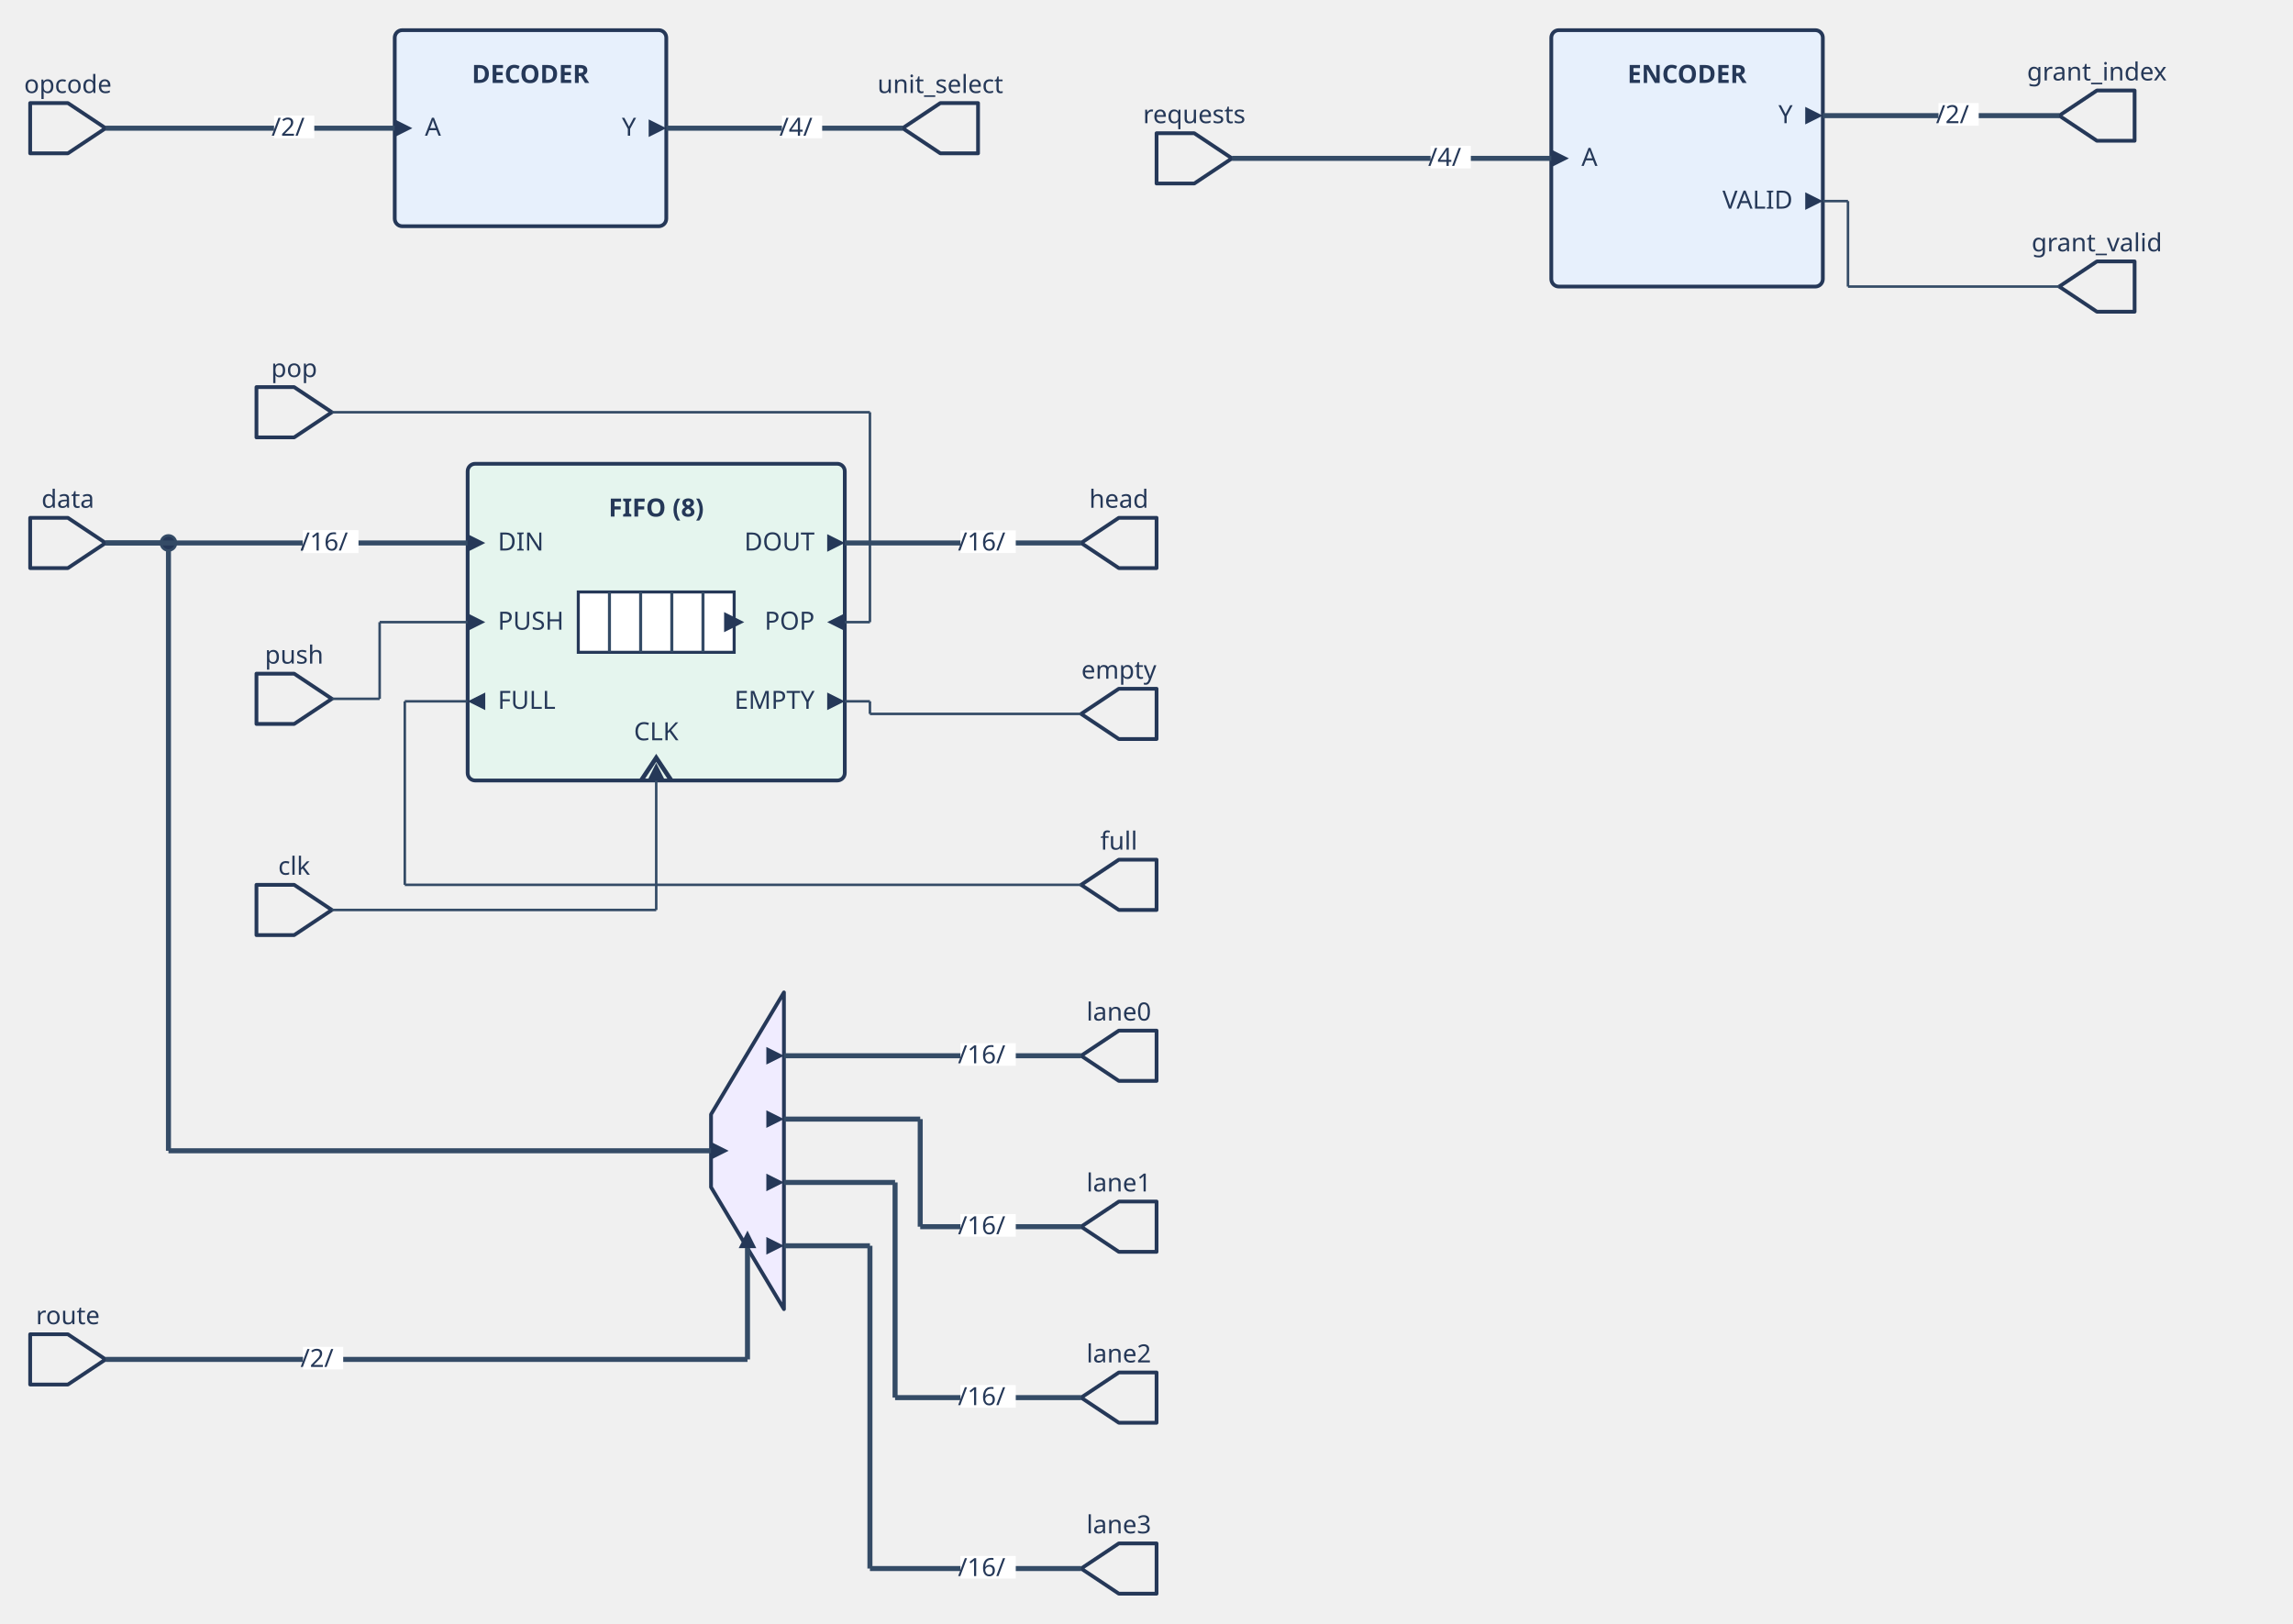
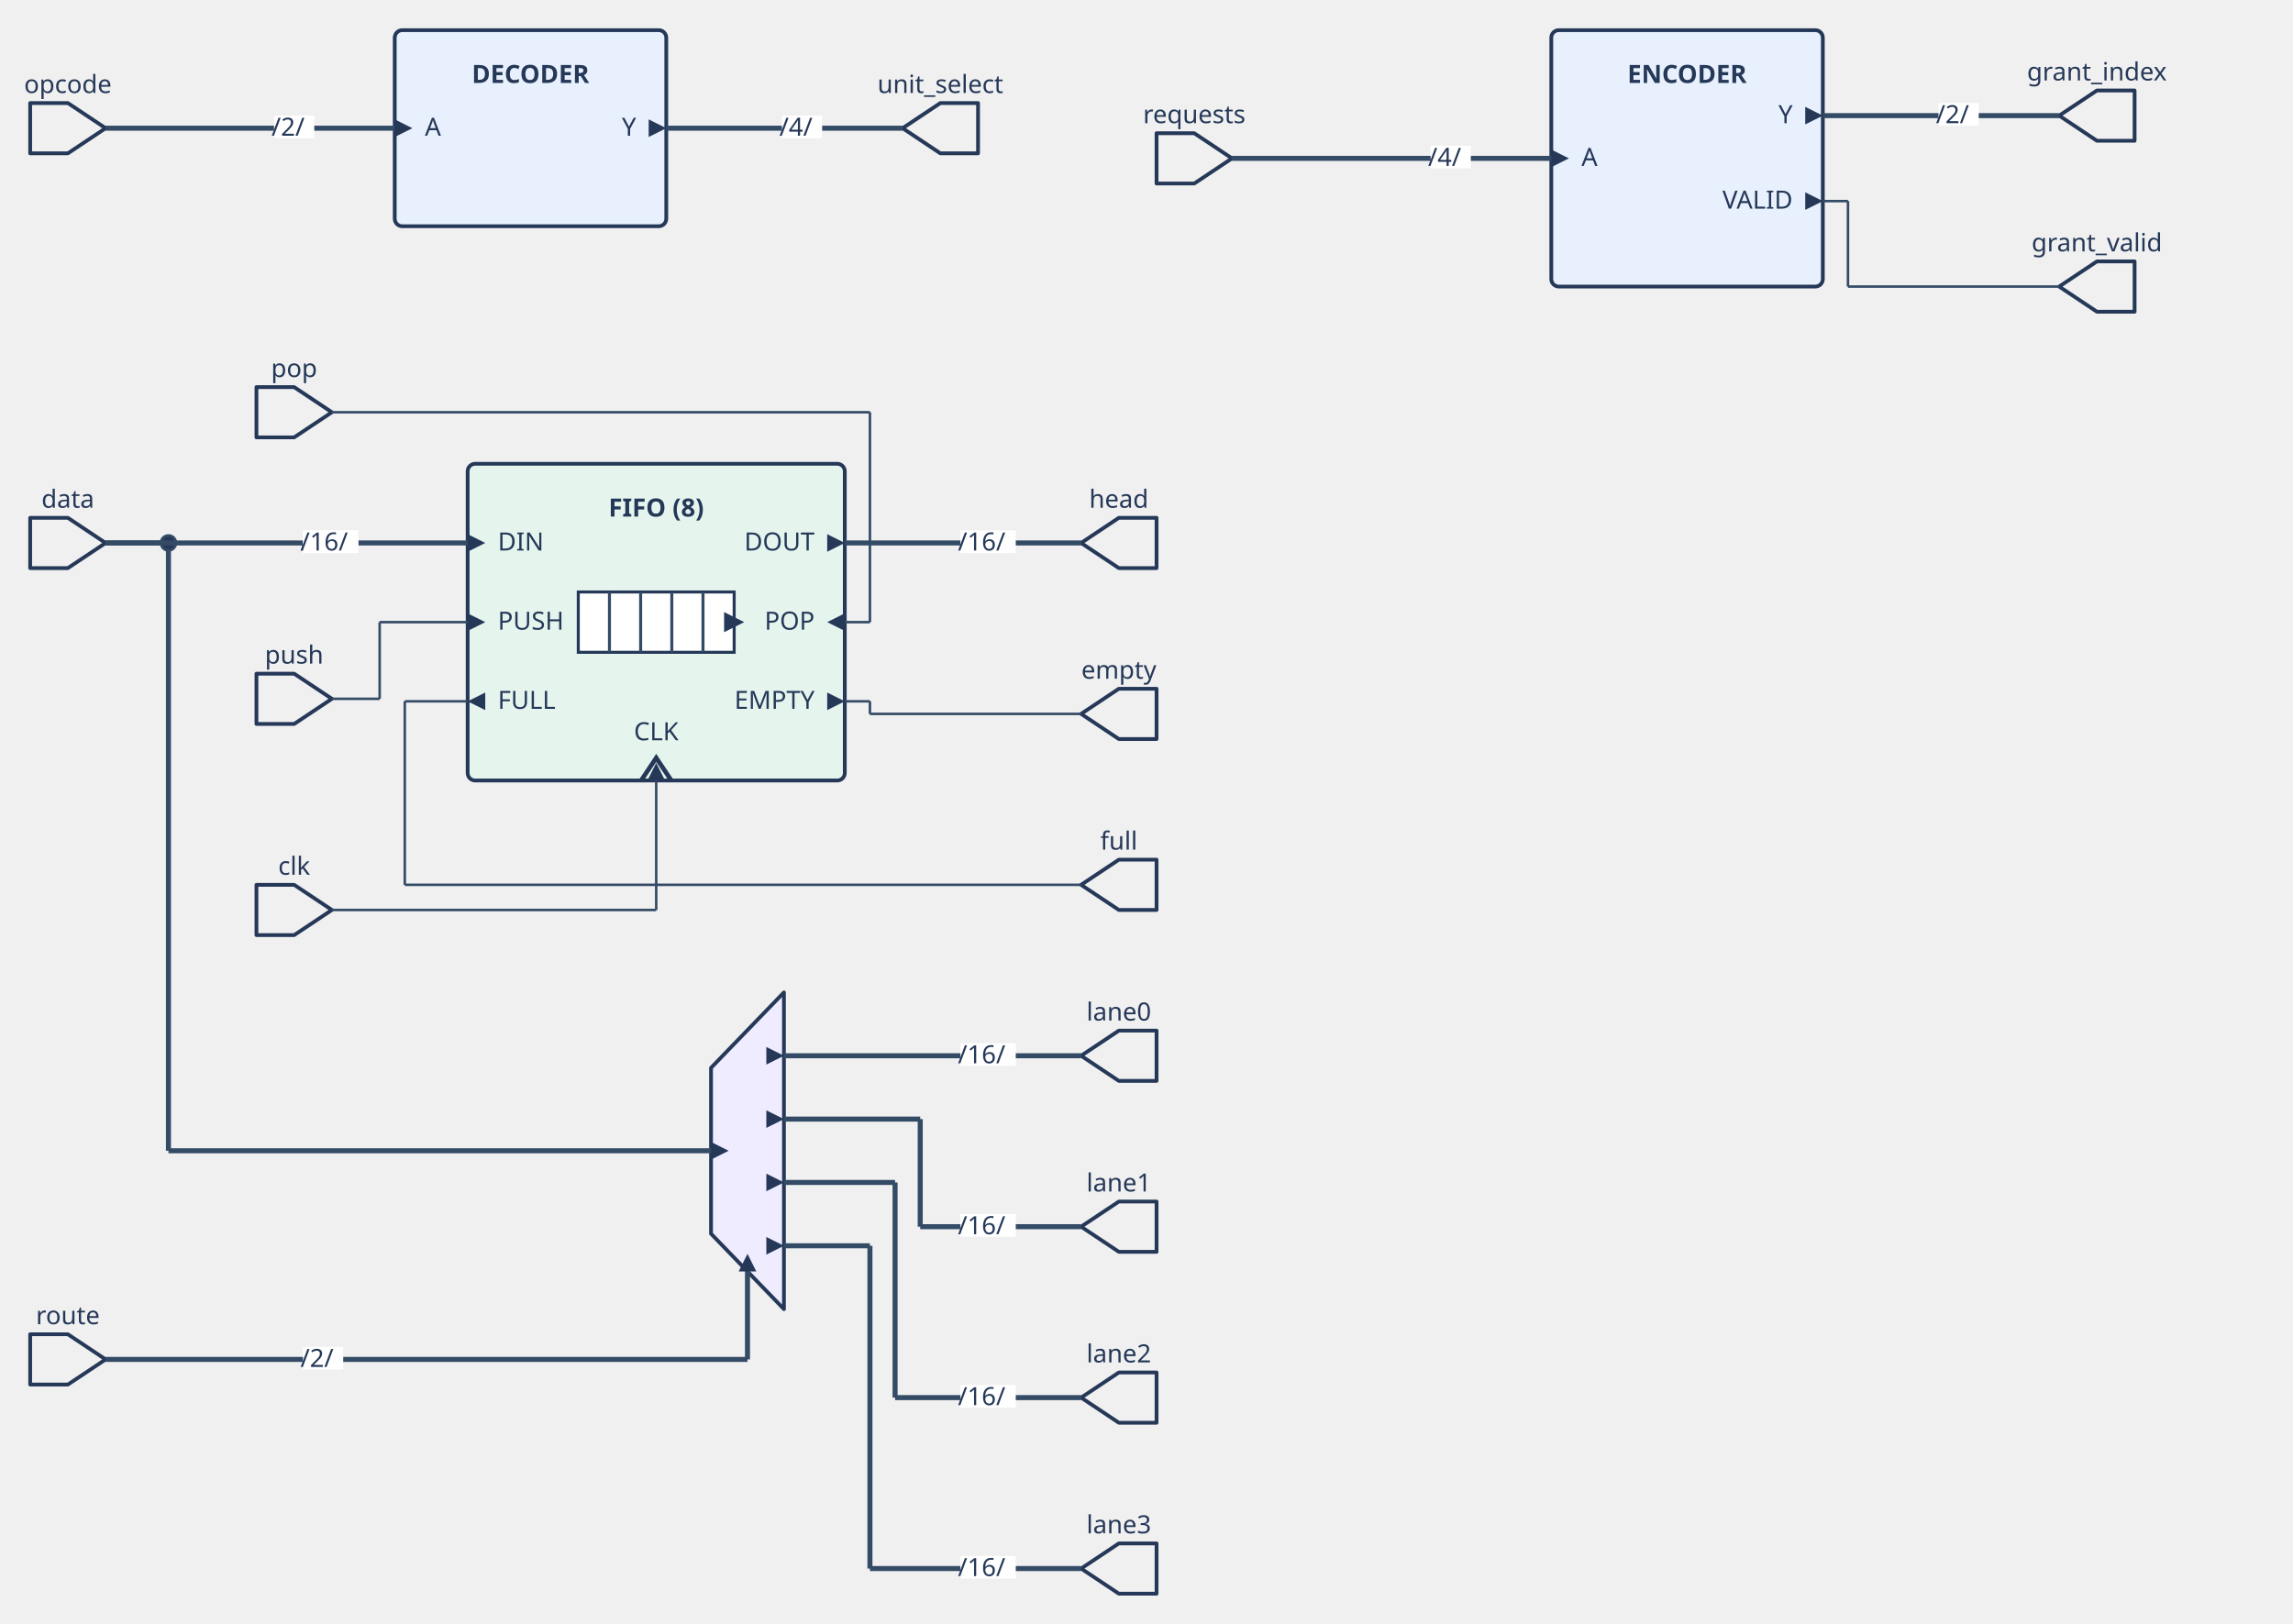
<svg xmlns="http://www.w3.org/2000/svg" xmlns:ns1="https://github.com/ajsb85/netlist2svg" width="912" height="646">
  <style>svg { stroke: #344b66; fill: none; } text { fill: #253858; stroke: none; font-family: sans-serif; font-size: 10px; } .nodelabel { text-anchor: middle; } .inputPortLabel { text-anchor: end; } .symbol { stroke: #253858; stroke-width:1.5; stroke-linecap:round; stroke-linejoin:round; } .splitjoinBody,.junction { fill: #253858; } .labelBackground { fill: #ffffff; stroke:none; } .detail { fill:#253858; } line { stroke: #344b66; } .cdiag-net-label { font-family: sans-serif; font-size: 10px; fill: #253858; } .cdiag-net-label-bg { fill:#ffffff; stroke:none; }</style>
  <g ns1:type="cdiag_unit_decoder" transform="translate(157,12)" ns1:width="108" ns1:height="78" id="cell_unit_decoder">
    <ns1:alias val="CDL__unit_decoder" />
    <rect stroke="#253858" stroke-width="1.6" fill="#e7f0fc" class="symbol cell_unit_decoder" x="0" y="0" width="108" height="78" rx="3" />
    <text x="54.00" y="21.00" text-anchor="middle" font-size="13" font-weight="bold" fill="#253858" stroke="none">DECODER</text>
    <path d="M 7.00,39.00 L 0.00,42.50 L 0.00,35.50 Z" fill="#253858" stroke="none" />
    <g ns1:x="0.00" ns1:y="39.00" ns1:pid="A" />
    <text x="12.00" y="42.00" text-anchor="start" font-size="10" fill="#253858" stroke="none">A</text>
    <path d="M 108.00,39.00 L 101.00,35.50 L 101.00,42.50 Z" fill="#253858" stroke="none" />
    <g ns1:x="108.00" ns1:y="39.00" ns1:pid="Y" />
    <text x="96.00" y="42.00" text-anchor="end" font-size="10" fill="#253858" stroke="none">Y</text>
  </g>
  <g ns1:type="cdiag_lane_router" transform="translate(282.8,394.8)" ns1:width="29" ns1:height="126" id="cell_lane_router">
    <ns1:alias val="CDL__lane_router" />
-     <path stroke="#253858" stroke-width="1.6" fill="#f0ecff" class="symbol cell_lane_router" d="M 0,48.51 L 29,0 L 29,126 L 0,77.49 Z" />
+     <path stroke="#253858" stroke-width="1.6" fill="#f0ecff" class="symbol cell_lane_router" d="M 0,30.00 L 29,0 L 29,126 L 0,96.00 Z" />
    <path d="M 7.00,63.00 L 0.00,66.50 L 0.00,59.50 Z" fill="#253858" stroke="none" />
    <g ns1:x="0.00" ns1:y="63.00" ns1:pid="A" />
    <path d="M 29.00,25.20 L 22.00,21.70 L 22.00,28.70 Z" fill="#253858" stroke="none" />
    <g ns1:x="29.00" ns1:y="25.20" ns1:pid="Y0" />
    <path d="M 29.00,50.40 L 22.00,46.90 L 22.00,53.90 Z" fill="#253858" stroke="none" />
    <g ns1:x="29.00" ns1:y="50.40" ns1:pid="Y1" />
    <path d="M 29.00,75.60 L 22.00,72.10 L 22.00,79.10 Z" fill="#253858" stroke="none" />
    <g ns1:x="29.00" ns1:y="75.60" ns1:pid="Y2" />
    <path d="M 29.00,100.80 L 22.00,97.30 L 22.00,104.30 Z" fill="#253858" stroke="none" />
    <g ns1:x="29.00" ns1:y="100.80" ns1:pid="Y3" />
-     <path d="M 14.50,94.75 L 18.00,101.75 L 11.00,101.75 Z" fill="#253858" stroke="none" />
-     <g ns1:x="14.50" ns1:y="101.75" ns1:pid="S" />
+     <path d="M 14.50,104.00 L 18.00,111.00 L 11.00,111.00 Z" fill="#253858" stroke="none" />
+     <g ns1:x="14.50" ns1:y="111.00" ns1:pid="S" />
  </g>
  <g ns1:type="cdiag_input_queue" transform="translate(186,184.5)" ns1:width="150" ns1:height="126" id="cell_input_queue">
    <ns1:alias val="CDL__input_queue" />
    <rect stroke="#253858" stroke-width="1.6" fill="#e5f5ee" class="symbol cell_input_queue" x="0" y="0" width="150" height="126" rx="3" />
    <rect x="44" y="51" width="62" height="24" stroke="#253858" stroke-width="1.2" fill="#ffffff" />
    <line x1="56.4" y1="51" x2="56.4" y2="75" stroke="#253858" stroke-width="1.2" />
    <line x1="68.8" y1="51" x2="68.8" y2="75" stroke="#253858" stroke-width="1.2" />
    <line x1="81.2" y1="51" x2="81.2" y2="75" stroke="#253858" stroke-width="1.2" />
    <line x1="93.6" y1="51" x2="93.6" y2="75" stroke="#253858" stroke-width="1.2" />
    <path d="M 110,63 l -8,-4 0,8 Z" fill="#253858" stroke="none" />
    <path d="M 69,126 l 6,-9 6,9" stroke="#253858" stroke-width="1.8" fill="none" />
    <text x="75.00" y="21.00" text-anchor="middle" font-size="13" font-weight="bold" fill="#253858" stroke="none">FIFO (8)</text>
    <path d="M 7.00,31.50 L 0.00,35.00 L 0.00,28.00 Z" fill="#253858" stroke="none" />
    <g ns1:x="0.00" ns1:y="31.50" ns1:pid="DIN" />
    <text x="12.00" y="34.50" text-anchor="start" font-size="10" fill="#253858" stroke="none">DIN</text>
    <path d="M 7.00,63.00 L 0.00,66.50 L 0.00,59.50 Z" fill="#253858" stroke="none" />
    <g ns1:x="0.00" ns1:y="63.00" ns1:pid="PUSH" />
    <text x="12.00" y="66.00" text-anchor="start" font-size="10" fill="#253858" stroke="none">PUSH</text>
    <path d="M 0.00,94.50 L 7.00,98.00 L 7.00,91.00 Z" fill="#253858" stroke="none" />
    <g ns1:x="0.00" ns1:y="94.50" ns1:pid="FULL" />
    <text x="12.00" y="97.50" text-anchor="start" font-size="10" fill="#253858" stroke="none">FULL</text>
    <path d="M 150.00,31.50 L 143.00,28.00 L 143.00,35.00 Z" fill="#253858" stroke="none" />
    <g ns1:x="150.00" ns1:y="31.50" ns1:pid="DOUT" />
    <text x="138.00" y="34.50" text-anchor="end" font-size="10" fill="#253858" stroke="none">DOUT</text>
    <path d="M 143.00,63.00 L 150.00,59.50 L 150.00,66.50 Z" fill="#253858" stroke="none" />
    <g ns1:x="150.00" ns1:y="63.00" ns1:pid="POP" />
    <text x="138.00" y="66.00" text-anchor="end" font-size="10" fill="#253858" stroke="none">POP</text>
    <path d="M 150.00,94.50 L 143.00,91.00 L 143.00,98.00 Z" fill="#253858" stroke="none" />
    <g ns1:x="150.00" ns1:y="94.50" ns1:pid="EMPTY" />
    <text x="138.00" y="97.50" text-anchor="end" font-size="10" fill="#253858" stroke="none">EMPTY</text>
    <path d="M 75.00,119.00 L 78.50,126.00 L 71.50,126.00 Z" fill="#253858" stroke="none" />
    <g ns1:x="75.00" ns1:y="126.00" ns1:pid="CLK" />
    <text x="75.00" y="110.00" text-anchor="middle" font-size="10" fill="#253858" stroke="none">CLK</text>
  </g>
  <g ns1:type="cdiag_arbiter_encoder" transform="translate(617,12)" ns1:width="108" ns1:height="102" id="cell_arbiter_encoder">
    <ns1:alias val="CDL__arbiter_encoder" />
    <rect stroke="#253858" stroke-width="1.6" fill="#e7f0fc" class="symbol cell_arbiter_encoder" x="0" y="0" width="108" height="102" rx="3" />
    <text x="54.00" y="21.00" text-anchor="middle" font-size="13" font-weight="bold" fill="#253858" stroke="none">ENCODER</text>
    <path d="M 7.00,51.00 L 0.00,54.50 L 0.00,47.50 Z" fill="#253858" stroke="none" />
    <g ns1:x="0.00" ns1:y="51.00" ns1:pid="A" />
    <text x="12.00" y="54.00" text-anchor="start" font-size="10" fill="#253858" stroke="none">A</text>
    <path d="M 108.00,34.00 L 101.00,30.50 L 101.00,37.50 Z" fill="#253858" stroke="none" />
    <g ns1:x="108.00" ns1:y="34.00" ns1:pid="Y" />
    <text x="96.00" y="37.00" text-anchor="end" font-size="10" fill="#253858" stroke="none">Y</text>
    <path d="M 108.00,68.00 L 101.00,64.50 L 101.00,71.50 Z" fill="#253858" stroke="none" />
    <g ns1:x="108.00" ns1:y="68.00" ns1:pid="VALID" />
    <text x="96.00" y="71.00" text-anchor="end" font-size="10" fill="#253858" stroke="none">VALID</text>
  </g>
  <g ns1:type="inputExt" transform="translate(12,41)" ns1:width="30" ns1:height="20" id="cell_opcode">
    <ns1:alias val="$_inputExt_" />
    <text x="15" y="-4" class="nodelabel cell_opcode" ns1:attribute="ref">opcode</text>
    <path d="M0,0 L0,20 L15,20 L30,10 L15,0 Z" class="symbol cell_opcode" />
    <g ns1:x="30" ns1:y="10" ns1:pid="Y" />
  </g>
  <g ns1:type="inputExt" transform="translate(12,206)" ns1:width="30" ns1:height="20" id="cell_data">
    <ns1:alias val="$_inputExt_" />
    <text x="15" y="-4" class="nodelabel cell_data" ns1:attribute="ref">data</text>
    <path d="M0,0 L0,20 L15,20 L30,10 L15,0 Z" class="symbol cell_data" />
    <g ns1:x="30" ns1:y="10" ns1:pid="Y" />
  </g>
  <g ns1:type="inputExt" transform="translate(12,530.8)" ns1:width="30" ns1:height="20" id="cell_route">
    <ns1:alias val="$_inputExt_" />
    <text x="15" y="-4" class="nodelabel cell_route" ns1:attribute="ref">route</text>
    <path d="M0,0 L0,20 L15,20 L30,10 L15,0 Z" class="symbol cell_route" />
    <g ns1:x="30" ns1:y="10" ns1:pid="Y" />
  </g>
  <g ns1:type="inputExt" transform="translate(102,268)" ns1:width="30" ns1:height="20" id="cell_push">
    <ns1:alias val="$_inputExt_" />
    <text x="15" y="-4" class="nodelabel cell_push" ns1:attribute="ref">push</text>
    <path d="M0,0 L0,20 L15,20 L30,10 L15,0 Z" class="symbol cell_push" />
    <g ns1:x="30" ns1:y="10" ns1:pid="Y" />
  </g>
  <g ns1:type="inputExt" transform="translate(102,154)" ns1:width="30" ns1:height="20" id="cell_pop">
    <ns1:alias val="$_inputExt_" />
    <text x="15" y="-4" class="nodelabel cell_pop" ns1:attribute="ref">pop</text>
    <path d="M0,0 L0,20 L15,20 L30,10 L15,0 Z" class="symbol cell_pop" />
    <g ns1:x="30" ns1:y="10" ns1:pid="Y" />
  </g>
  <g ns1:type="inputExt" transform="translate(102,352)" ns1:width="30" ns1:height="20" id="cell_clk">
    <ns1:alias val="$_inputExt_" />
    <text x="15" y="-4" class="nodelabel cell_clk" ns1:attribute="ref">clk</text>
    <path d="M0,0 L0,20 L15,20 L30,10 L15,0 Z" class="symbol cell_clk" />
    <g ns1:x="30" ns1:y="10" ns1:pid="Y" />
  </g>
  <g ns1:type="inputExt" transform="translate(460,53)" ns1:width="30" ns1:height="20" id="cell_requests">
    <ns1:alias val="$_inputExt_" />
    <text x="15" y="-4" class="nodelabel cell_requests" ns1:attribute="ref">requests</text>
    <path d="M0,0 L0,20 L15,20 L30,10 L15,0 Z" class="symbol cell_requests" />
    <g ns1:x="30" ns1:y="10" ns1:pid="Y" />
  </g>
  <g ns1:type="outputExt" transform="translate(359,41)" ns1:width="30" ns1:height="20" id="cell_unit_select">
    <ns1:alias val="$_outputExt_" />
    <text x="15" y="-4" class="nodelabel cell_unit_select" ns1:attribute="ref">unit_select</text>
    <path d="M30,0 L30,20 L15,20 L0,10 L15,0 Z" class="symbol cell_unit_select" />
    <g ns1:x="0" ns1:y="10" ns1:pid="A" />
  </g>
  <g ns1:type="outputExt" transform="translate(819,36)" ns1:width="30" ns1:height="20" id="cell_grant_index">
    <ns1:alias val="$_outputExt_" />
    <text x="15" y="-4" class="nodelabel cell_grant_index" ns1:attribute="ref">grant_index</text>
    <path d="M30,0 L30,20 L15,20 L0,10 L15,0 Z" class="symbol cell_grant_index" />
    <g ns1:x="0" ns1:y="10" ns1:pid="A" />
  </g>
  <g ns1:type="outputExt" transform="translate(819,104)" ns1:width="30" ns1:height="20" id="cell_grant_valid">
    <ns1:alias val="$_outputExt_" />
    <text x="15" y="-4" class="nodelabel cell_grant_valid" ns1:attribute="ref">grant_valid</text>
    <path d="M30,0 L30,20 L15,20 L0,10 L15,0 Z" class="symbol cell_grant_valid" />
    <g ns1:x="0" ns1:y="10" ns1:pid="A" />
  </g>
  <g ns1:type="outputExt" transform="translate(430,206)" ns1:width="30" ns1:height="20" id="cell_head">
    <ns1:alias val="$_outputExt_" />
    <text x="15" y="-4" class="nodelabel cell_head" ns1:attribute="ref">head</text>
    <path d="M30,0 L30,20 L15,20 L0,10 L15,0 Z" class="symbol cell_head" />
    <g ns1:x="0" ns1:y="10" ns1:pid="A" />
  </g>
  <g ns1:type="outputExt" transform="translate(430,342)" ns1:width="30" ns1:height="20" id="cell_full">
    <ns1:alias val="$_outputExt_" />
    <text x="15" y="-4" class="nodelabel cell_full" ns1:attribute="ref">full</text>
    <path d="M30,0 L30,20 L15,20 L0,10 L15,0 Z" class="symbol cell_full" />
    <g ns1:x="0" ns1:y="10" ns1:pid="A" />
  </g>
  <g ns1:type="outputExt" transform="translate(430,274)" ns1:width="30" ns1:height="20" id="cell_empty">
    <ns1:alias val="$_outputExt_" />
    <text x="15" y="-4" class="nodelabel cell_empty" ns1:attribute="ref">empty</text>
    <path d="M30,0 L30,20 L15,20 L0,10 L15,0 Z" class="symbol cell_empty" />
    <g ns1:x="0" ns1:y="10" ns1:pid="A" />
  </g>
  <g ns1:type="outputExt" transform="translate(430,410)" ns1:width="30" ns1:height="20" id="cell_lane0">
    <ns1:alias val="$_outputExt_" />
    <text x="15" y="-4" class="nodelabel cell_lane0" ns1:attribute="ref">lane0</text>
    <path d="M30,0 L30,20 L15,20 L0,10 L15,0 Z" class="symbol cell_lane0" />
    <g ns1:x="0" ns1:y="10" ns1:pid="A" />
  </g>
  <g ns1:type="outputExt" transform="translate(430,478)" ns1:width="30" ns1:height="20" id="cell_lane1">
    <ns1:alias val="$_outputExt_" />
    <text x="15" y="-4" class="nodelabel cell_lane1" ns1:attribute="ref">lane1</text>
    <path d="M30,0 L30,20 L15,20 L0,10 L15,0 Z" class="symbol cell_lane1" />
    <g ns1:x="0" ns1:y="10" ns1:pid="A" />
  </g>
  <g ns1:type="outputExt" transform="translate(430,546)" ns1:width="30" ns1:height="20" id="cell_lane2">
    <ns1:alias val="$_outputExt_" />
    <text x="15" y="-4" class="nodelabel cell_lane2" ns1:attribute="ref">lane2</text>
    <path d="M30,0 L30,20 L15,20 L0,10 L15,0 Z" class="symbol cell_lane2" />
    <g ns1:x="0" ns1:y="10" ns1:pid="A" />
  </g>
  <g ns1:type="outputExt" transform="translate(430,614)" ns1:width="30" ns1:height="20" id="cell_lane3">
    <ns1:alias val="$_outputExt_" />
    <text x="15" y="-4" class="nodelabel cell_lane3" ns1:attribute="ref">lane3</text>
    <path d="M30,0 L30,20 L15,20 L0,10 L15,0 Z" class="symbol cell_lane3" />
    <g ns1:x="0" ns1:y="10" ns1:pid="A" />
  </g>
  <line x1="42" y1="51" x2="157" y2="51" class="net_2,3 width_2" style="stroke-width: 2" />
  <line x1="42" y1="216" x2="67" y2="216" class="net_4,5,6,7,8,9,10,11,12,13,14,15,16,17,18,19 width_16" style="stroke-width: 2" />
  <line x1="67" y1="216" x2="67" y2="457.8" class="net_4,5,6,7,8,9,10,11,12,13,14,15,16,17,18,19 width_16" style="stroke-width: 2" />
  <line x1="67" y1="457.8" x2="282.8" y2="457.8" class="net_4,5,6,7,8,9,10,11,12,13,14,15,16,17,18,19 width_16" style="stroke-width: 2" />
  <circle cx="67" cy="216" r="3" class="net_4,5,6,7,8,9,10,11,12,13,14,15,16,17,18,19 width_16 junction" />
  <line x1="42" y1="216" x2="186" y2="216" class="net_4,5,6,7,8,9,10,11,12,13,14,15,16,17,18,19 width_16" style="stroke-width: 2" />
  <line x1="42" y1="540.8" x2="297.3" y2="540.8" class="net_20,21 width_2" style="stroke-width: 2" />
-   <line x1="297.3" y1="540.8" x2="297.3" y2="496.55" class="net_20,21 width_2" style="stroke-width: 2" />
+   <line x1="297.3" y1="540.8" x2="297.3" y2="505.8" class="net_20,21 width_2" style="stroke-width: 2" />
  <line x1="132" y1="278" x2="151" y2="278" class="net_22 width_1" style="stroke-width: 1" />
  <line x1="151" y1="278" x2="151" y2="247.5" class="net_22 width_1" style="stroke-width: 1" />
  <line x1="151" y1="247.5" x2="186" y2="247.5" class="net_22 width_1" style="stroke-width: 1" />
  <line x1="132" y1="164" x2="346" y2="164" class="net_23 width_1" style="stroke-width: 1" />
  <line x1="346" y1="164" x2="346" y2="247.5" class="net_23 width_1" style="stroke-width: 1" />
  <line x1="346" y1="247.5" x2="336" y2="247.5" class="net_23 width_1" style="stroke-width: 1" />
  <line x1="132" y1="362" x2="261" y2="362" class="net_24 width_1" style="stroke-width: 1" />
  <line x1="261" y1="362" x2="261" y2="310.5" class="net_24 width_1" style="stroke-width: 1" />
  <line x1="490" y1="63" x2="617" y2="63" class="net_25,26,27,28 width_4" style="stroke-width: 2" />
  <line x1="265" y1="51" x2="359" y2="51" class="net_29,30,31,32 width_4" style="stroke-width: 2" />
  <line x1="725" y1="46" x2="819" y2="46" class="net_33,34 width_2" style="stroke-width: 2" />
  <line x1="725" y1="80" x2="735" y2="80" class="net_35 width_1" style="stroke-width: 1" />
  <line x1="735" y1="80" x2="735" y2="114" class="net_35 width_1" style="stroke-width: 1" />
  <line x1="735" y1="114" x2="819" y2="114" class="net_35 width_1" style="stroke-width: 1" />
  <line x1="336" y1="216" x2="430" y2="216" class="net_36,37,38,39,40,41,42,43,44,45,46,47,48,49,50,51 width_16" style="stroke-width: 2" />
  <line x1="186" y1="279" x2="161" y2="279" class="net_52 width_1" style="stroke-width: 1" />
  <line x1="161" y1="279" x2="161" y2="352" class="net_52 width_1" style="stroke-width: 1" />
  <line x1="161" y1="352" x2="430" y2="352" class="net_52 width_1" style="stroke-width: 1" />
  <line x1="336" y1="279" x2="346" y2="279" class="net_53 width_1" style="stroke-width: 1" />
  <line x1="346" y1="279" x2="346" y2="284" class="net_53 width_1" style="stroke-width: 1" />
  <line x1="346" y1="284" x2="430" y2="284" class="net_53 width_1" style="stroke-width: 1" />
  <line x1="311.8" y1="420" x2="430" y2="420" class="net_54,55,56,57,58,59,60,61,62,63,64,65,66,67,68,69 width_16" style="stroke-width: 2" />
  <line x1="311.8" y1="445.2" x2="366" y2="445.2" class="net_70,71,72,73,74,75,76,77,78,79,80,81,82,83,84,85 width_16" style="stroke-width: 2" />
  <line x1="366" y1="445.2" x2="366" y2="488" class="net_70,71,72,73,74,75,76,77,78,79,80,81,82,83,84,85 width_16" style="stroke-width: 2" />
  <line x1="366" y1="488" x2="430" y2="488" class="net_70,71,72,73,74,75,76,77,78,79,80,81,82,83,84,85 width_16" style="stroke-width: 2" />
  <line x1="311.8" y1="470.4" x2="356" y2="470.4" class="net_86,87,88,89,90,91,92,93,94,95,96,97,98,99,100,101 width_16" style="stroke-width: 2" />
  <line x1="356" y1="470.4" x2="356" y2="556" class="net_86,87,88,89,90,91,92,93,94,95,96,97,98,99,100,101 width_16" style="stroke-width: 2" />
  <line x1="356" y1="556" x2="430" y2="556" class="net_86,87,88,89,90,91,92,93,94,95,96,97,98,99,100,101 width_16" style="stroke-width: 2" />
  <line x1="311.8" y1="495.6" x2="346" y2="495.6" class="net_102,103,104,105,106,107,108,109,110,111,112,113,114,115,116,117 width_16" style="stroke-width: 2" />
  <line x1="346" y1="495.6" x2="346" y2="624" class="net_102,103,104,105,106,107,108,109,110,111,112,113,114,115,116,117 width_16" style="stroke-width: 2" />
  <line x1="346" y1="624" x2="430" y2="624" class="net_102,103,104,105,106,107,108,109,110,111,112,113,114,115,116,117 width_16" style="stroke-width: 2" />
  <rect x="109" y="46" width="16" height="9" class="net_2,3 width_2 busLabel_2 labelBackground" />
  <text x="108" y="54" class="net_2,3 width_2 busLabel_2">/2/</text>
  <rect x="120.5" y="211" width="22" height="9" class="net_4,5,6,7,8,9,10,11,12,13,14,15,16,17,18,19 width_16 busLabel_16 labelBackground" />
  <text x="119.5" y="219" class="net_4,5,6,7,8,9,10,11,12,13,14,15,16,17,18,19 width_16 busLabel_16">/16/</text>
  <rect x="120.5" y="211" width="22" height="9" class="net_4,5,6,7,8,9,10,11,12,13,14,15,16,17,18,19 width_16 busLabel_16 labelBackground" />
  <text x="119.5" y="219" class="net_4,5,6,7,8,9,10,11,12,13,14,15,16,17,18,19 width_16 busLabel_16">/16/</text>
  <rect x="120.5" y="535.8" width="16" height="9" class="net_20,21 width_2 busLabel_2 labelBackground" />
  <text x="119.5" y="543.8" class="net_20,21 width_2 busLabel_2">/2/</text>
  <rect x="569" y="58" width="16" height="9" class="net_25,26,27,28 width_4 busLabel_4 labelBackground" />
  <text x="568" y="66" class="net_25,26,27,28 width_4 busLabel_4">/4/</text>
  <rect x="311" y="46" width="16" height="9" class="net_29,30,31,32 width_4 busLabel_4 labelBackground" />
  <text x="310" y="54" class="net_29,30,31,32 width_4 busLabel_4">/4/</text>
  <rect x="771" y="41" width="16" height="9" class="net_33,34 width_2 busLabel_2 labelBackground" />
  <text x="770" y="49" class="net_33,34 width_2 busLabel_2">/2/</text>
  <rect x="382" y="211" width="22" height="9" class="net_36,37,38,39,40,41,42,43,44,45,46,47,48,49,50,51 width_16 busLabel_16 labelBackground" />
  <text x="381" y="219" class="net_36,37,38,39,40,41,42,43,44,45,46,47,48,49,50,51 width_16 busLabel_16">/16/</text>
  <rect x="382" y="415" width="22" height="9" class="net_54,55,56,57,58,59,60,61,62,63,64,65,66,67,68,69 width_16 busLabel_16 labelBackground" />
  <text x="381" y="423" class="net_54,55,56,57,58,59,60,61,62,63,64,65,66,67,68,69 width_16 busLabel_16">/16/</text>
  <rect x="382" y="483" width="22" height="9" class="net_70,71,72,73,74,75,76,77,78,79,80,81,82,83,84,85 width_16 busLabel_16 labelBackground" />
  <text x="381" y="491" class="net_70,71,72,73,74,75,76,77,78,79,80,81,82,83,84,85 width_16 busLabel_16">/16/</text>
  <rect x="382" y="551" width="22" height="9" class="net_86,87,88,89,90,91,92,93,94,95,96,97,98,99,100,101 width_16 busLabel_16 labelBackground" />
  <text x="381" y="559" class="net_86,87,88,89,90,91,92,93,94,95,96,97,98,99,100,101 width_16 busLabel_16">/16/</text>
  <rect x="382" y="619" width="22" height="9" class="net_102,103,104,105,106,107,108,109,110,111,112,113,114,115,116,117 width_16 busLabel_16 labelBackground" />
  <text x="381" y="627" class="net_102,103,104,105,106,107,108,109,110,111,112,113,114,115,116,117 width_16 busLabel_16">/16/</text>
</svg>
